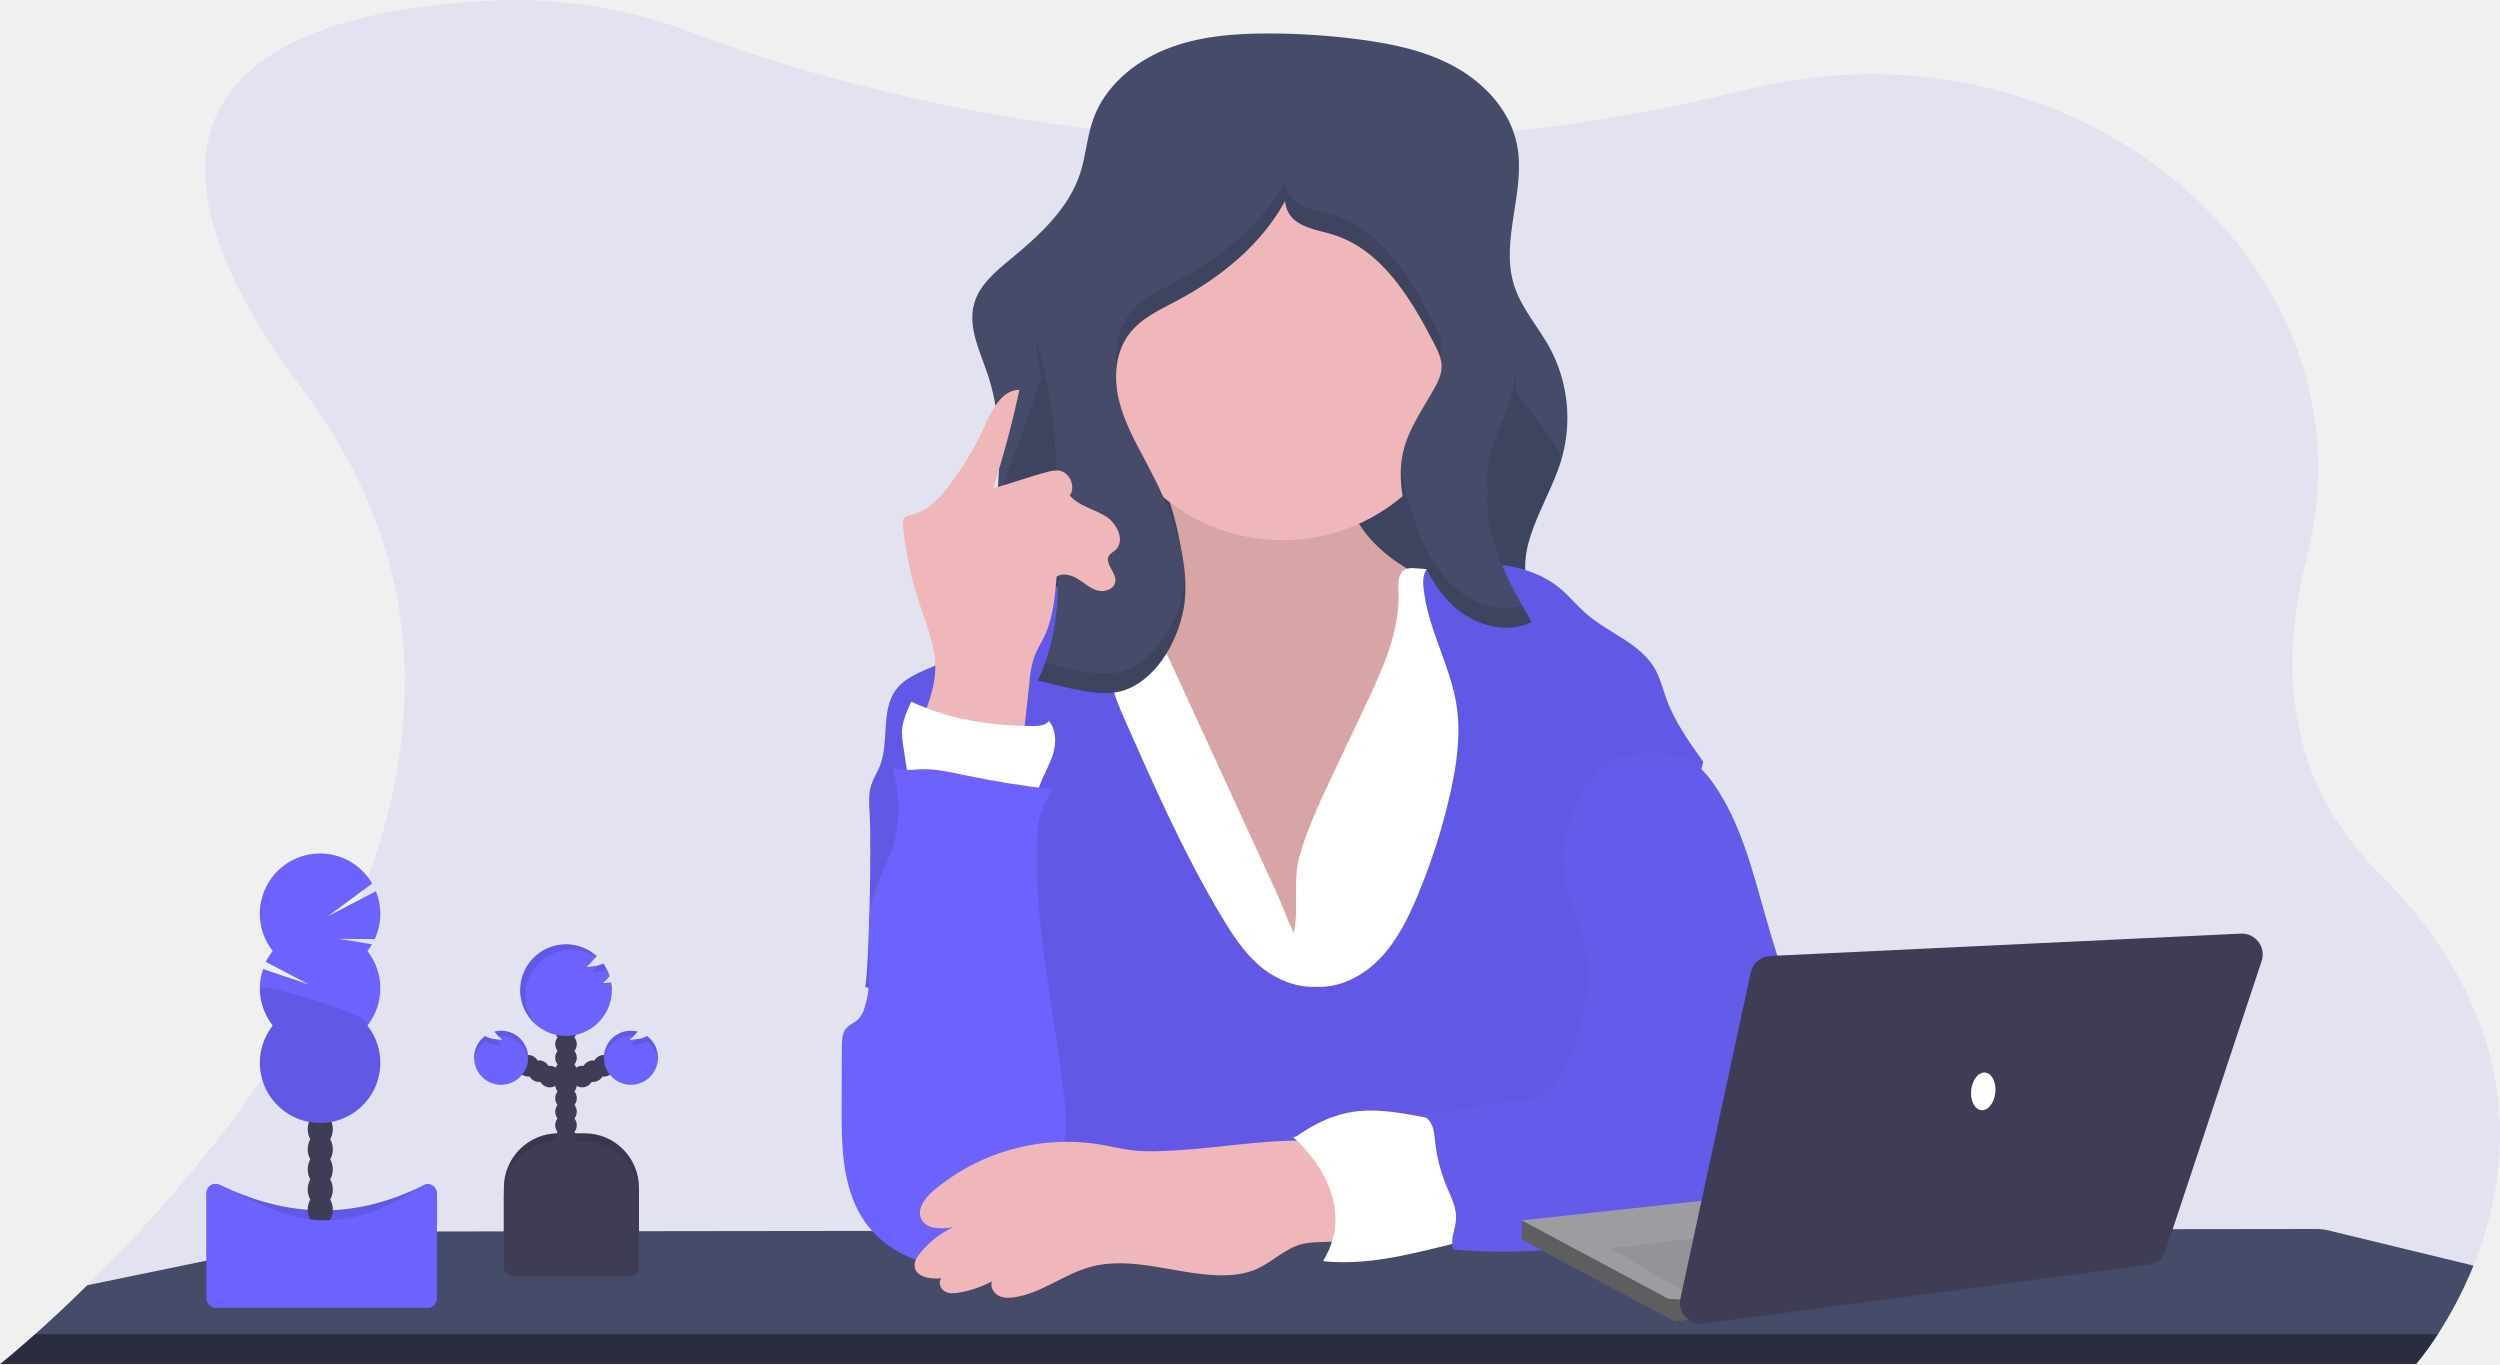
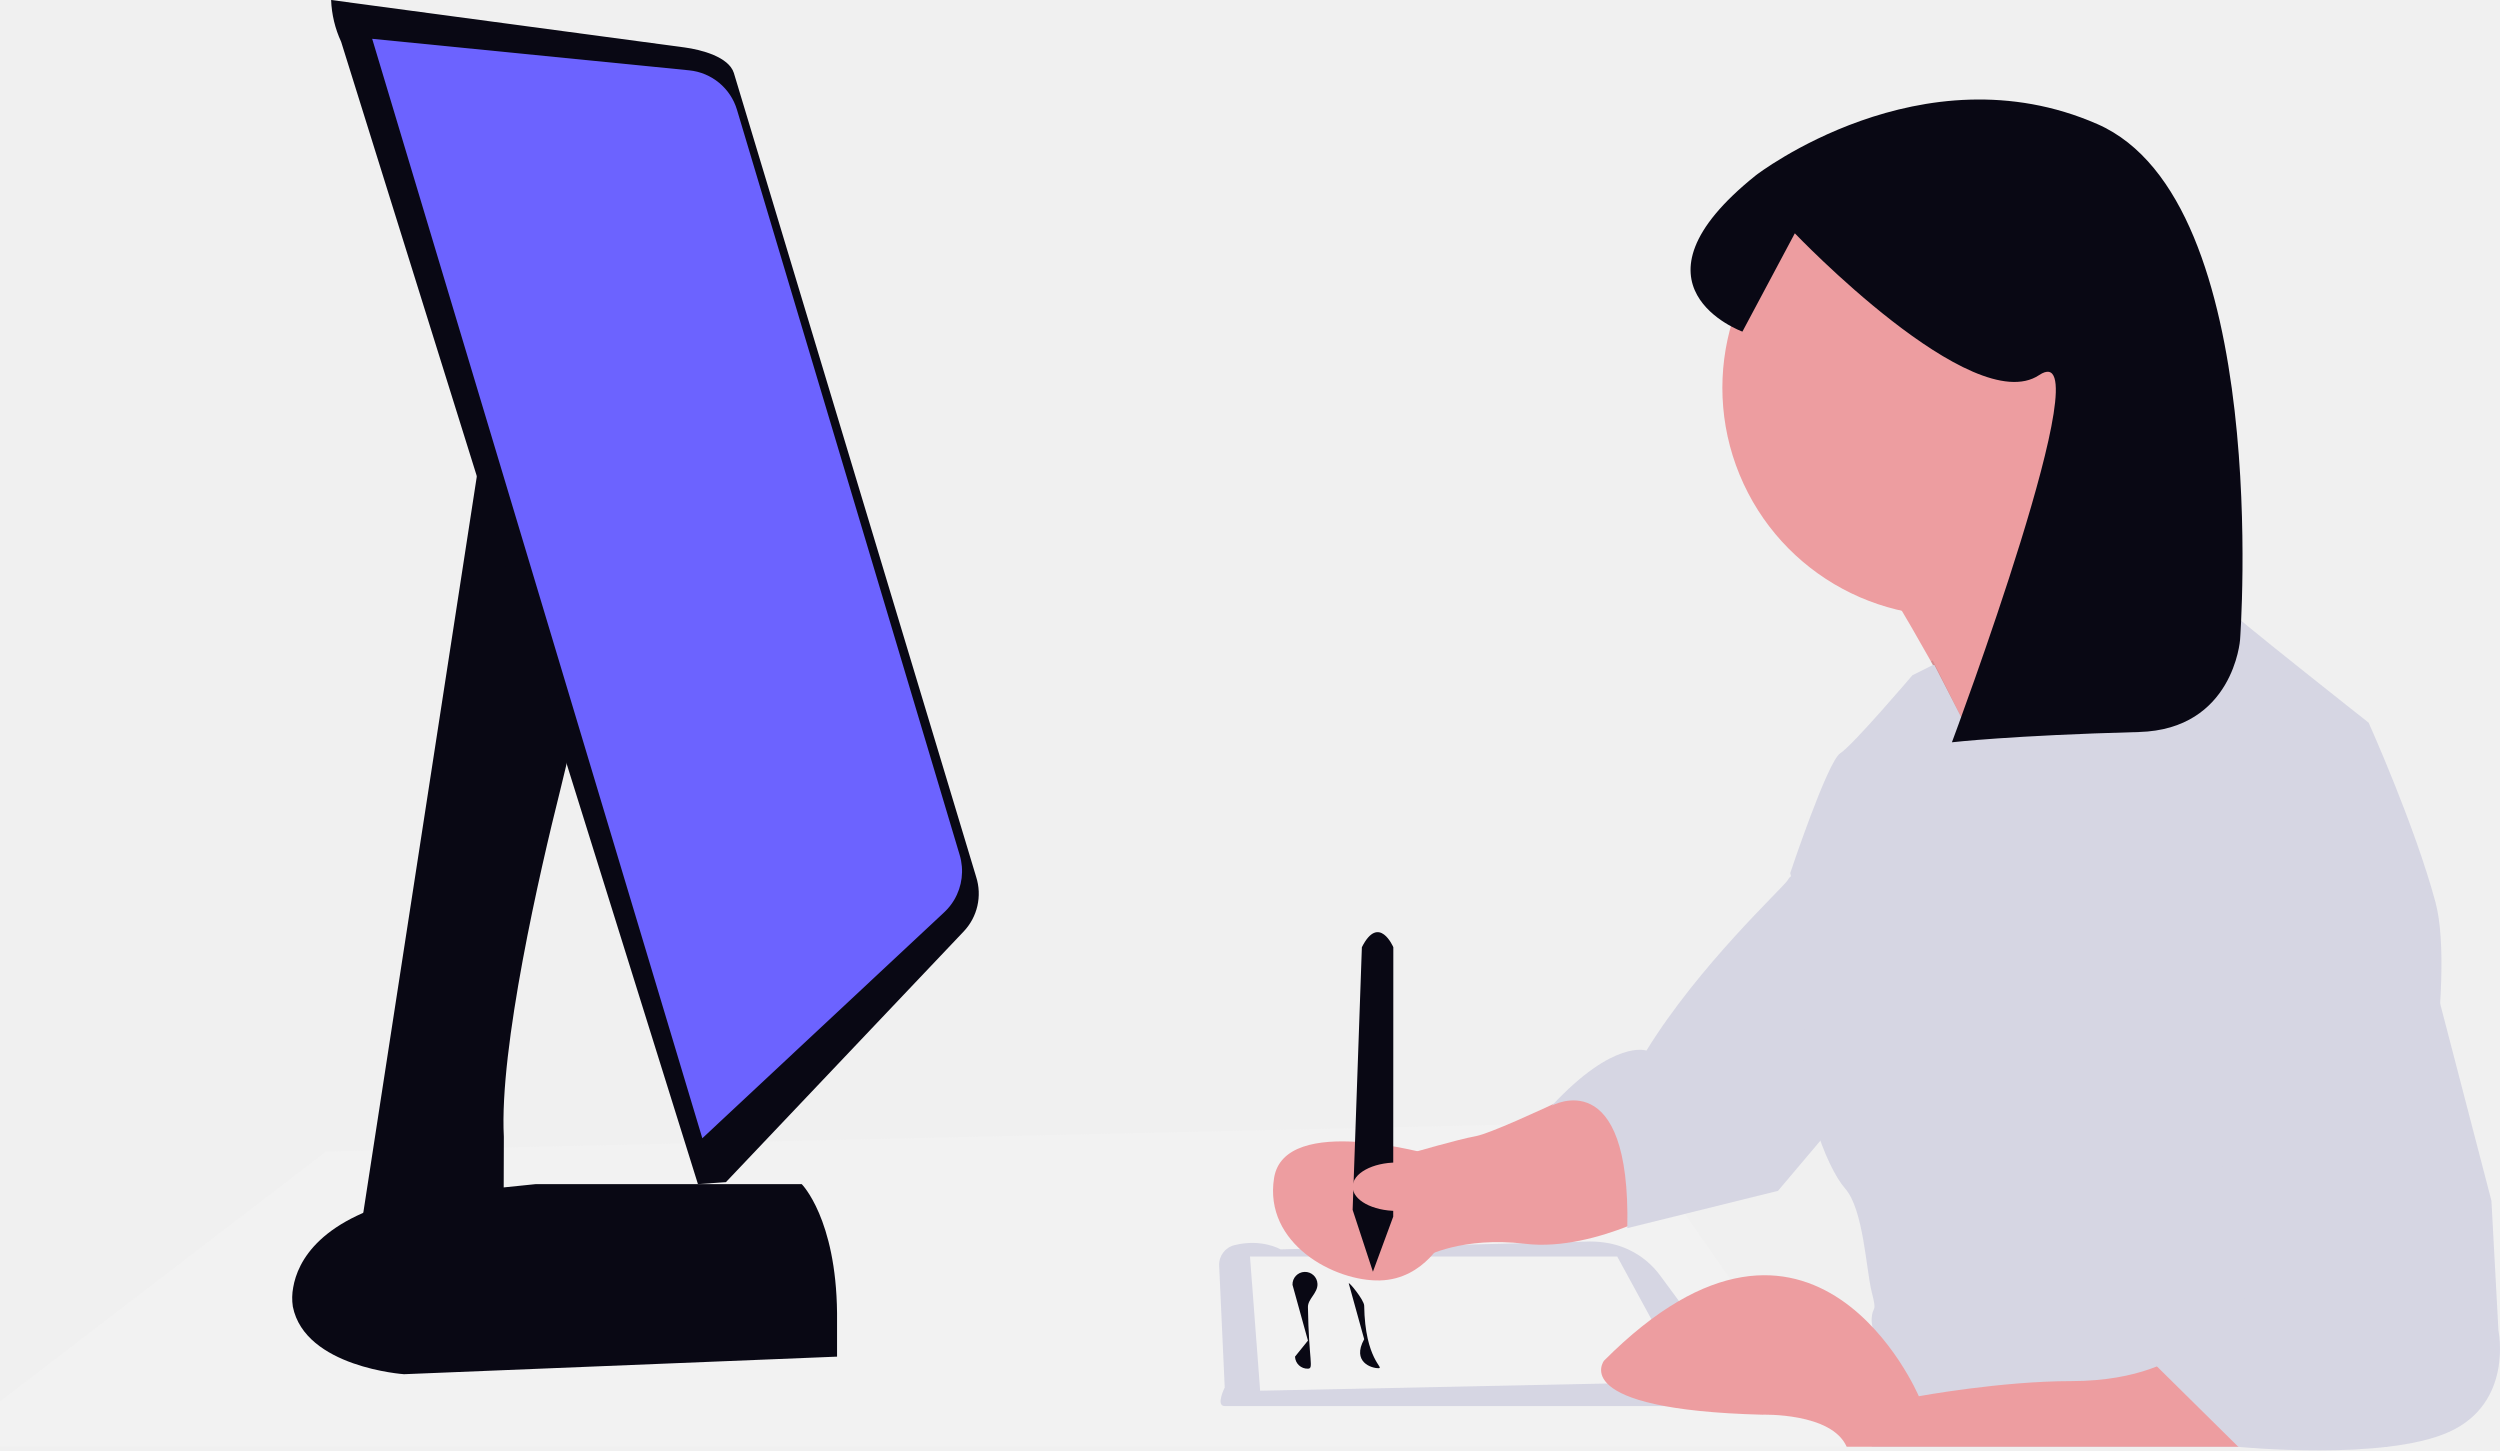
- <svg xmlns="http://www.w3.org/2000/svg" id="a02f2390-8fa7-48a9-96f1-2ec5f63ecbc1" data-name="Layer 1" width="1150" height="627.49" viewBox="0 0 1150 627.49">
-   <path d="M1162.81,718.44A188.54,188.54,0,0,1,1146.4,750a135.82,135.82,0,0,1-9.94,13.67.7.7,0,0,1-.11.12H25l.15-.12c1-.78,6.87-5.53,16-13.67,6.55-5.83,14.77-13.41,24-22.53,75.49-74.25,220.5-250,99.73-411-112.27-149.67,8.61-176.83,88.35-180a227.81,227.81,0,0,1,89.86,14.69c36.84,14,104.17,35.46,191.89,45.3,2.88.32,5.78.64,8.72.93a840.12,840.12,0,0,0,139.78,2.54h0c1.37-.08,2.75-.18,4.14-.28a830.62,830.62,0,0,0,136.72-21.15c2.91-.71,5.78-1.38,8.64-2.05,149.63-34.62,287.57,83.37,253.08,216.71-12.75,49.32-9.51,101.89,33,144.42C1188.66,607,1180.23,675.37,1162.81,718.44Z" transform="translate(-25 -136.26)" fill="#6c63ff" opacity="0.1" />
-   <path d="M1162.81,718.44A188.54,188.54,0,0,1,1146.4,750a135.82,135.82,0,0,1-9.94,13.67H25.15c1-.78,6.87-5.53,16-13.67,6.55-5.83,14.77-13.41,24-22.53l117.13-24.2a22.79,22.79,0,0,1,4.6-.47l124.87-.18h.13l61.85-.08h.14l52.2-.06,34.17,0h0l35,0,143.42-.2h.23l11.11,0,19.52,0,24.37,0h6.48L725,702h8.14l71.64-.1,22.88,0h0l11,0h0l82.75-.11,24.64,0,78.38-.11,66.16-.08a23.45,23.45,0,0,1,5.47.65Z" transform="translate(-25 -136.26)" fill="#454b69" />
-   <path d="M41.15,750H1146.4a135.82,135.82,0,0,1-9.94,13.67H25.15C26.13,762.84,32,758.09,41.15,750Z" transform="translate(-25 -136.26)" fill="none" />
-   <path d="M41.15,750H1146.4a135.82,135.82,0,0,1-9.94,13.67H25.15C26.13,762.84,32,758.09,41.15,750Z" transform="translate(-25 -136.26)" opacity="0.4" />
-   <path d="M758.22,439l-2.22.43L655.64,458.71c-29.15,5.6-58.72,11.23-88.33,9.08-21.45-1.56-41.49-7.92-62.1-13.5-11.65-3.16-24-4.42-27.95-17.46-5.45-18,3.42-44.65,5.51-62.89,2-17.9,3.18-36.25-.38-53.94a95.9,95.9,0,0,0-3.12-11.74c-3.57-10.59-9.18-21.6-6.15-32.35,2.39-8.53,9.68-14.62,16.5-20.26,13.36-11,27-23.33,32.3-39.82,2.6-8,3.09-16.61,5.89-24.55,5.31-15.1,18.65-26.39,33.49-32.37s31.16-7.25,47.17-7.25a319.6,319.6,0,0,1,42.27,2.81c15.28,2,30.7,5.29,44.13,12.87s24.75,20,27.88,35.14c4.43,21.41-7.87,44.21-1.27,65,3.32,10.51,11,19,16.33,28.62a68.17,68.17,0,0,1,5,53c-6.38,19.77-22,39.77-14,58.94,5.09,12.19,18.09,18.7,27.15,28.36Q757.17,437.7,758.22,439Z" transform="translate(-25 -136.26)" fill="#454b69" />
-   <path d="M756,436.48v2.95L655.64,458.71c-29.15,5.6-58.72,11.23-88.33,9.08-21.45-1.56-41.49-7.92-62.1-13.5-11.65-3.16-24-4.42-27.95-17.46-5.45-18,3.42-44.65,5.51-62.89,2-17.9,32.79-83.25,29.23-100.94l184,8c1.24,9.77,49.87,58.81,46.84,68.18-6.38,19.77-22,39.77-14,58.94C733.94,420.31,746.94,426.82,756,436.48Z" transform="translate(-25 -136.26)" opacity="0.1" />
-   <path d="M568,387c1.09,6.19,1.67,13-1.49,18.4-4.21,7.24-13.39,9.55-21.6,11.19l-28.5,5.7c-1.94.39-4,.83-5.45,2.16-1.71,1.53-2.29,3.95-2.54,6.23-1.15,10.32,2.5,20.49,5.83,30.32,6.73,19.91,12.38,40.24,20.89,59.45S555.33,558,572,570.84s38.73,19.68,59.14,14.66c17.78-4.37,32.36-16.92,44.93-30.23,10.37-11,20.07-23,25.1-37.27,3.47-9.8,4.6-20.24,5.69-30.58q2.53-23.78,5.06-47.56c.79-7.44,1.31-15.81-3.52-21.52-2.12-2.51-5-4.18-7.94-5.73C689.52,406.8,678,402,667.82,395s-19.21-16.64-22.3-28.6c-1.85-7.18-1.52-15-4.67-21.69-3.52-7.5-11-12.58-19-14.81s-16.44-1.93-24.68-1-40,3.31-43.41,12.6c-1.83,5,5.76,15.73,7.56,20.65A144.17,144.17,0,0,1,568,387Z" transform="translate(-25 -136.26)" fill="#efb7b9" />
-   <path d="M568,387c1.09,6.19,1.67,13-1.49,18.4-4.21,7.24-13.39,9.55-21.6,11.19l-28.5,5.7c-1.94.39-4,.83-5.45,2.16-1.71,1.53-2.29,3.95-2.54,6.23-1.15,10.32,2.5,20.49,5.83,30.32,6.73,19.91,12.38,40.24,20.89,59.45S555.33,558,572,570.84s38.73,19.68,59.14,14.66c17.78-4.37,32.36-16.92,44.93-30.23,10.37-11,20.07-23,25.1-37.27,3.47-9.8,4.6-20.24,5.69-30.58q2.53-23.78,5.06-47.56c.79-7.44,1.31-15.81-3.52-21.52-2.12-2.51-5-4.18-7.94-5.73C689.52,406.8,678,402,667.82,395s-19.21-16.64-22.3-28.6c-1.85-7.18-1.52-15-4.67-21.69-3.52-7.5-11-12.58-19-14.81s-16.44-1.93-24.68-1-40,3.31-43.41,12.6c-1.83,5,5.76,15.73,7.56,20.65A144.17,144.17,0,0,1,568,387Z" transform="translate(-25 -136.26)" opacity="0.1" />
-   <path d="M636.59,495.74l16.71-35.38c7.83-16.58,15.83-34,15-52.31-.16-3.64-.2-8.19,3-9.84a8.58,8.58,0,0,1,4.39-.56,177.59,177.59,0,0,1,51.51,10.42c3.21,1.16,6.5,2.5,8.75,5.06s3.16,6,3.93,9.3a271.54,271.54,0,0,1,5.73,33.87c3,28.22,1.51,56.69,0,85l-4.44,86.43a8.26,8.26,0,0,1-.73,3.56c-1.1,2-3.58,2.67-5.81,3.05-8.59,1.47-17.37,1.17-26.07.84-61.2-2.32-122.72-5.88-183.52,1.54q.41-13.49-.43-27c-2.41-38.89-12.49-76.83-22.39-114.51-5.77-22-11.36-46-2.07-66.73a28.59,28.59,0,0,1,5.79-8.82c3.95-3.87,9.34-5.91,14.68-7.37a93.43,93.43,0,0,1,28.29-3.2l63.05,137.27c2.88,6.28,5.25,12.89,8.12,19.09,2.58-10.71-.52-23.26,2.58-34.87C626,518.53,631.26,507,636.59,495.74Z" transform="translate(-25 -136.26)" fill="#fff" />
-   <path d="M630,590.19c11.28.71,22.24-5.07,30-13.24s12.88-18.53,17.21-29A286,286,0,0,0,692,501.84c3-13.4,5.13-27.27,3.06-40.85-2.86-18.75-13.47-35.79-15.28-54.67-.31-3.3-.11-7.16,2.54-9.15,1.64-1.23,3.8-1.4,5.84-1.52,18.86-1.12,39.58-.91,54.19,11.06,4.45,3.64,8.06,8.19,12.41,11.94,10.36,9,25,13.58,31.65,25.53,2.32,4.16,3.43,8.87,5.05,13.35,3.82,10.6,10.43,19.92,17,29.09-6.37,26.88-13.69,53.78-20.06,80.66-3.73,15.77-7.49,31.6-13.35,46.7-3.84,9.9-8.67,20-7.49,30.6.47,4.17,1.86,8.16,3.07,12.18a140,140,0,0,1,5.89,43.53l-285.34.7c13.67-19.6,17.68-43.64,16.29-67.49-.67-11.43-3.25-22.93-9-32.82-9.06-15.5-25-25.6-40.71-34.25-11-6-22.81,27.76-34.7,23.89,1.92-13.58,2.8-66,2-79.67-.26-4.48-.66-9.08.72-13.36.94-2.93,2.67-5.55,3.84-8.4,4.69-11.41.22-26,7.8-35.71,5.24-6.75,14.43-8.67,21.9-12.83,7.67-4.28,13.6-11,20.28-16.74A90.19,90.19,0,0,1,525.76,403a58.14,58.14,0,0,1,8.81,26c.51,5.81.14,11.7.95,17.48,1.11,7.83,4.35,15.18,7.56,22.42,13.37,30.19,26.79,60.47,43.73,88.82,4.79,8,10,16,16.94,22.23S620.68,590.63,630,590.19Z" transform="translate(-25 -136.26)" fill="#6c63ff" />
-   <path d="M630,590.19c11.28.71,22.24-5.07,30-13.24s12.88-18.53,17.21-29A286,286,0,0,0,692,501.84c3-13.4,5.13-27.27,3.06-40.85-2.86-18.75-13.47-35.79-15.28-54.67-.31-3.3-.11-7.16,2.54-9.15,1.64-1.23,3.8-1.4,5.84-1.52,18.86-1.12,39.58-.91,54.19,11.06,4.45,3.64,8.06,8.19,12.41,11.94,10.36,9,25,13.58,31.65,25.53,2.32,4.16,3.43,8.87,5.05,13.35,3.82,10.6,10.43,19.92,17,29.09-6.37,26.88-13.69,53.78-20.06,80.66-3.73,15.77-7.49,31.6-13.35,46.7-3.84,9.9-8.67,20-7.49,30.6.47,4.17,1.86,8.16,3.07,12.18a140,140,0,0,1,5.89,43.53l-285.34.7c13.67-19.6,17.68-43.64,16.29-67.49-.67-11.43-3.25-22.93-9-32.82-9.06-15.5-25-25.6-40.71-34.25-11-6-22.81,27.76-34.7,23.89,1.92-13.58,2.8-66,2-79.67-.26-4.48-.66-9.08.72-13.36.94-2.93,2.67-5.55,3.84-8.4,4.69-11.41.22-26,7.8-35.71,5.24-6.75,14.43-8.67,21.9-12.83,7.67-4.28,13.6-11,20.28-16.74A90.19,90.19,0,0,1,525.76,403a58.14,58.14,0,0,1,8.81,26c.51,5.81.14,11.7.95,17.48,1.11,7.83,4.35,15.18,7.56,22.42,13.37,30.19,26.79,60.47,43.73,88.82,4.79,8,10,16,16.94,22.23S620.68,590.63,630,590.19Z" transform="translate(-25 -136.26)" opacity="0.1" />
-   <circle cx="589.91" cy="162.75" r="85.72" fill="#efb7b9" />
-   <path d="M569.93,413.24c2.35-22.18-6.87-43.88-17.31-63.59-5-9.42-10.36-18.81-12.87-29.16s-1.79-22.07,4.63-30.58c5.46-7.24,14.12-11.15,22.13-15.4,22.61-12,43.28-29.64,53.22-53.23-5.62,3.06-4.16,12.19.8,16.22s11.72,4.81,17.82,6.73c22.24,7,35.58,29.18,46.28,49.9,1.75,3.38,3.53,6.95,3.51,10.76s-1.76,7.19-3.58,10.43c-5.28,9.4-11.74,18.43-14.14,28.94-2.75,12,.15,24.62,3.92,36.39,4,12.52,9.31,25.14,18.91,34.12s24.49,13.44,36.3,7.64c-11.79-20.27-24-42.92-19.4-65.9,2.22-11,8.19-21,10.73-31.94,4.84-20.87-3.22-42.34-11.13-62.26l-23.64-59.45c-3.61-9.09-7.72-18.79-16-23.94-5.6-3.47-12.38-4.37-18.94-5-21.12-1.88-43-1.26-62.66,6.6-35.82,14.31-58.28,49.59-76.1,83.81-5.34,10.25-10.61,21.14-10.39,32.7.12,6.34,1.89,12.51,3.33,18.69,5.86,25.16,6.18,51.23,6.48,77.06.23,19.82-.8,38.5-9.47,56.55,11.88,2.36,29.11,8.73,40.87,4.07C558.56,447.34,568,428.67,569.93,413.24Z" transform="translate(-25 -136.26)" fill="#454b69" />
-   <g opacity="0.1">
-     <path d="M511.78,392.36q.06-4.23,0-8.54c-.3-25.83-.62-51.9-6.48-77.06a130.05,130.05,0,0,1-3.06-14.88,38.89,38.89,0,0,0-.27,5.19c.12,6.34,1.89,12.51,3.33,18.69C511.13,340.77,511.49,366.68,511.78,392.36Z" transform="translate(-25 -136.26)" />
-     <path d="M720.88,324.57a60.51,60.51,0,0,0,1.3-17.82,55.54,55.54,0,0,1-1.3,8.82c-2.54,11-8.51,20.91-10.73,31.94a53,53,0,0,0-.8,14.78,52.45,52.45,0,0,1,.8-5.78C712.37,345.48,718.34,335.53,720.88,324.57Z" transform="translate(-25 -136.26)" />
-     <path d="M687.36,300.3a14.41,14.41,0,0,0,.78-4.41c0-3.81-1.76-7.38-3.51-10.76-10.7-20.72-24-42.88-46.28-49.9-6.1-1.92-12.85-2.7-17.82-6.73a12.68,12.68,0,0,1-4.38-8.8c-10.84,19.9-29.46,35.12-49.64,45.81-8,4.25-16.67,8.16-22.13,15.4-5.13,6.8-6.62,15.65-5.73,24.21a30.61,30.61,0,0,1,5.73-15.21c5.46-7.24,14.12-11.15,22.13-15.4,20.18-10.69,38.8-25.91,49.64-45.81a12.68,12.68,0,0,0,4.38,8.8c5,4,11.72,4.81,17.82,6.73,22.24,7,35.58,29.18,46.28,49.9A39.4,39.4,0,0,1,687.36,300.3Z" transform="translate(-25 -136.26)" />
-     <path d="M693.25,405.77c-9.6-9-14.89-21.6-18.91-34.12a98.77,98.77,0,0,1-4.8-21.71c-.93,10.27,1.62,20.78,4.8,30.71,4,12.52,9.31,25.14,18.91,34.12s24.49,13.44,36.3,7.64c-1.42-2.43-2.83-4.9-4.23-7.39C714.35,418.11,701.75,413.71,693.25,405.77Z" transform="translate(-25 -136.26)" />
-     <path d="M569.93,404.24c-1.93,15.43-11.37,34.1-26.74,40.2-10.67,4.23-25.86-.63-37.45-3.32a86.63,86.63,0,0,1-3.42,8.25c11.88,2.36,29.11,8.73,40.87,4.07,15.37-6.1,24.81-24.77,26.74-40.2a69.48,69.48,0,0,0,.22-11.62C570.09,402.49,570,403.37,569.93,404.24Z" transform="translate(-25 -136.26)" />
+ <svg xmlns="http://www.w3.org/2000/svg" width="800.001" height="464.126" viewBox="0 0 800.001 464.126" role="img" artist="Katerina Limpitsouni" source="https://undraw.co/">
+   <g transform="translate(-560 -308)">
+     <g transform="translate(301.504 -98.038)">
+       <path d="M93.83,820.941l104.326-79.952,414.371-9.429,72.338,103.779H93.83Z" transform="translate(164.666 33.556)" fill="#f2f2f2" />
+       <path d="M549.036,844.368v2.766a5.393,5.393,0,0,1-5.393,5.393H386.159c-2.982,0,0-5.955,0-5.955l-1.78-39a6.439,6.439,0,0,1,4.857-6.534c8.764-2.212,14.8,1.34,14.8,1.34l97.557-2.48a31.277,31.277,0,0,1,6.05.285,26.5,26.5,0,0,1,17.881,10.6l22.419,30.4a5.393,5.393,0,0,1,1.1,3.2Z" transform="translate(264.248 3.457)" fill="#d6d6e3" />
+       <path d="M486.88,783.55H369.36l3.248,42.928,136.124-2.84Z" transform="translate(289.136 24.59)" fill="#f2f2f2" />
+       <g transform="translate(351.998 406.038)">
+         <path d="M352.907,837.661v13.963l-138.577,5.622s-31.686-2.163-35.573-21.633a18.162,18.162,0,0,1,.116-6.131c1.4-8.2,8.433-22.523,39.436-29.141l38.175-3.922h85.12S352.6,807.422,352.907,837.661Z" transform="translate(-178.552 -417.499)" fill="#090814" />
+         <path d="M171,853.923l22.419,11.083,23.854-5.645.116-38.881c-1.515-28.377,11.568-85.178,18.035-110.917q3.737-14.923,6.536-30.078l7.334-39.506L261.233,537.32H232.821l-16.7,23.923Z" transform="translate(-149.66 -456.68)" fill="#090814" />
+         <path d="M391.742,785.07l-76.085,80.215-8.954.636L192.524,500.361A34.879,34.879,0,0,1,189.32,487l113.092,15.178c5.352.719,14.136,3.009,15.778,8.154l77.544,257.282a17.584,17.584,0,0,1-3.991,17.457Z" transform="translate(-176.864 -487)" fill="#090814" />
+         <path d="M389.987,779.231a17.6,17.6,0,0,1-3.181,3.965l-77.433,72.338L203.73,503.71,305.176,513.8a17.8,17.8,0,0,1,15.3,12.653L391.733,764.9A18.015,18.015,0,0,1,389.987,779.231Z" transform="translate(-178.134 -491.293)" fill="#6c63ff" />
+       </g>
+       <path d="M534.138,783.226a88.006,88.006,0,0,1-9.351,4.261c-8.349,3.284-21.07,7.052-32.919,5.609-19.921-2.42-31.839,4.1-31.839,4.1l-4.468-33.144s14.692-4.321,20.664-5.4c4.477-.864,20.63-8.305,28.382-11.961,2.593-1.21,4.209-2.005,4.209-2.005h14.9Z" transform="translate(254.585 10.947)" fill="#ed9da0" />
+       <path d="M596.322,673.257v72.6l-3.9,4.615-12.488,14.779-48.222,11.94c1.124-53.255-24.13-39.205-24.13-39.205,19.921-21.416,30.254-17.615,30.254-17.615,16.766-27.267,43.411-51.821,45.123-54.439C584.326,663.819,585.329,661.9,596.322,673.257Z" transform="translate(247.523 21.856)" fill="#d6d6e3" />
+       <path d="M733.186,562.706S725.891,573.2,715.9,586.568c-23.248,31.113-61.068,77.783-55.312,43.921.19-1.106.337-2.213.467-3.327-1.417.951-4.667.121-8.21-1.564l-.242-.112a42.251,42.251,0,0,1-5.047-2.921c-.182-.112-.354-.233-.527-.354-3.932-2.74-7.078-5.946-6.914-8.158,2.792-48.606,14.1-25.426,17.285-20.033a3.511,3.511,0,0,0,.726,1.011q-.207-.57-.467-1.193A237.181,237.181,0,0,0,646.3,571.452v-.086l-.648-1.158c-4.045-7.216-8.426-14.761-12.367-21.382l-1.063-1.78C626,536.605,646.3,527.488,646.3,527.488s3.129-24.528,26.956-40.24c19.878-13.128,36.713-19.186,31.329,2.835-3.457,14.156-2.446,26.265.743,36.3.112.372.233.743.363,1.106a58.6,58.6,0,0,0,2.213,5.626,63.9,63.9,0,0,0,3.872,7.346A71.206,71.206,0,0,0,733.186,562.706Z" transform="translate(230.764 47.494)" fill="#ed9da0" />
+       <path d="M716.7,464.915a73.047,73.047,0,1,1-21.393-51.98,73.375,73.375,0,0,1,21.393,51.98Z" transform="translate(239.057 65.543)" fill="#ed9da0" />
+       <path d="M659.9,608.667c-2.333-5.73-6.914-14.433-12.039-23.629l.648-.328,11.857,23.663a2.524,2.524,0,0,0-.467.294Z" transform="translate(228.48 32.663)" opacity="0.1" />
+       <path d="M802.319,655.883c6.6,24.6-6.154,91.526-6.154,91.526l-9.31,82.674H621.9s2.973-24.2,2.973-27.933-3.345-9.308-2.973-13.4,1.8-1.124,0-8.193-2.593-26.446-8.53-33.144-15.669-31.295-12.7-52.114-4.848-48.787-4.848-48.787,11.918-35.754,16.015-38.364,23.076-24.951,23.076-24.951l6.516-3.258h.536l11.629,22.649s16.005-5.9,15.625-8l2.693-8.375,34.9-35.7h.043l.683-.458h-.069c-.311,0-1.21-.553-2.93-4.6-.441-1.028-.933-2.273-1.478-3.811,0,0,14.226-5.713,19.3-1.53a4.522,4.522,0,0,1,.864.916,3.619,3.619,0,0,1,.372.614c3.353,6.914,4.84,12.1,8.193,16.576a14.406,14.406,0,0,0,1.175,1.357c4.053,4.243,47.942,38.782,47.942,38.782S795.716,631.286,802.319,655.883Z" transform="translate(235.548 38.925)" fill="#d6d6e3" />
+       <path d="M455.381,767.181s-47.37-13.707-50.723,7.337,19.368,33.144,33.887,32.772S459.4,793.134,459.4,793.134Z" transform="translate(261.54 8.488)" fill="#ed9da0" />
+       <path d="M709.4,838.6s-10.613,7.631-33.144,7.631-48.787,4.84-48.787,4.84S593.954,772.12,526.733,839.7c0,0-12.1,15.643,50.645,17.285,0,0,22.159-.743,27,10.241H729.694L746.832,854.4Z" transform="translate(245.05 1.761)" fill="#ed9da0" />
+       <path d="M449.183,729.508s-4.605-10.833-10.066,0l-2.957,84.051,6.493,19.792,6.493-17.615Z" transform="translate(255.179 -20.364)" fill="#090814" />
+       <path d="M740.037,541.056c-6.5,2.212-13.629,7.4-15.729,9.023-.389,0-1.729-.864-4.408-8.409C719.891,541.669,735.975,535.213,740.037,541.056Z" transform="translate(218.701 38.921)" opacity="0.1" />
+       <path d="M758.618,608.662s-43.947,34.077-36.869,69.46,29.041,63.408,36.869,92.318-5.557,23.319-32.746,39.144l30.353,29.981s46.5,4.586,67.308-4.726,15.911-32.523,15.911-32.523L837.2,760.788,808.52,650.553S809.263,603.261,758.618,608.662Z" transform="translate(218.553 29.47)" fill="#d6d6e3" />
+       <ellipse cx="14.174" cy="7.744" rx="14.174" ry="7.744" transform="translate(691.339 778.045)" fill="#ed9da0" />
+       <path d="M880.222,205.057s-2.137,28.642-32.372,29.451c-40.888,1.093-59.83,3.289-59.83,3.289S837.238,106.09,815.92,120.3s-78.168-45.377-78.168-45.377l-16.774,31.46S680.9,91.875,725.316,56.339c0,0,52.992-40.969,109.249-16.367S880.222,205.057,880.222,205.057Z" transform="translate(95.091 405.774)" fill="#090814" />
+       <path d="M4,0A4,4,0,0,1,8,4c0,2.949-3.259,4.66-3.312,7.3C4.341,28.685,5.951,31,4,31a4,4,0,0,1-4-4l4.314-4.982L0,4A4,4,0,0,1,4,0Z" transform="matrix(0.999, -0.035, 0.035, 0.999, 671.958, 813.187)" fill="#090814" />
+       <path d="M4.688,11.3c-.347,17.389,5.875,20.166,3.924,20.166-2.209,0-8.612-2.253-4.3-9.444L0,4C0,3.315,4.725,9.477,4.688,11.3Z" transform="matrix(0.999, -0.035, 0.035, 0.999, 689.957, 812.726)" fill="#090814" />
+     </g>
  </g>
-   <path d="M691.1,652.18c-15.45-2.45-31.13-7.18-46.45-4-8.88,1.84-17,6.26-24.38,11.6,4.06,3.25,8.8,6.15,11.38,10.67a42,42,0,0,1,3.58,9.87c1.62,6,3.25,12.12,3.5,18.36s-1,12.74-4.72,17.77c19.48,1.92,38.36-2.88,57.36-7.57a15.71,15.71,0,0,0,6.07-2.45c3-2.36,3.88-6.56,3.9-10.39,0-6.84-1.92-13.51-3.87-20.07C695.15,668.1,693.43,660,691.1,652.18Z" transform="translate(-25 -136.26)" fill="#fff" />
-   <path d="M795.42,483.51c7.67,1,13.62,7.19,18,13.55,12.29,17.7,17.59,39.16,23.49,59.89q11,38.67,25.87,76.12a114.56,114.56,0,0,0,7.76,16.7c2.47,4.13,5.47,8.1,6.56,12.79,2.64,11.34-6.71,22-16.46,28.32A65.14,65.14,0,0,1,843.79,699c-5.82,1.74-11.89,2.4-17.92,3.06l-55.51,6c-25.55,2.78-51.33,5.56-76.89,2.88-1.61-5.6,1.55-9.56,1.32-15.39-.16-4.17-2-8.05-3.64-11.89a76,76,0,0,1-5.93-21.51c-.29-2.73-.39-5.53-1.43-8.07s-3.27-4.82-6-5c15-1.49,26.39-4.32,41.39-5.82,5.57-.56,11.36-1.19,16.11-4.15,5.89-3.67,9.19-10.29,11.81-16.71,6.49-15.9,10.67-33.42,7.26-50.26-2.8-13.81-10.61-26.67-10.57-40.76,0-8.39,2.86-16.52,6.24-24.2,3.58-8.12,8.25-16.42,16.11-20.54S786.55,482.31,795.42,483.51Z" transform="translate(-25 -136.26)" fill="#6c63ff" />
-   <path d="M795.42,483.51c7.67,1,13.62,7.19,18,13.55,12.29,17.7,17.59,39.16,23.49,59.89q11,38.67,25.87,76.12a114.56,114.56,0,0,0,7.76,16.7c2.47,4.13,5.47,8.1,6.56,12.79,2.64,11.34-6.71,22-16.46,28.32A65.14,65.14,0,0,1,843.79,699c-5.82,1.74-11.89,2.4-17.92,3.06l-55.51,6c-25.55,2.78-51.33,5.56-76.89,2.88-1.61-5.6,1.55-9.56,1.32-15.39-.16-4.17-2-8.05-3.64-11.89a76,76,0,0,1-5.93-21.51c-.29-2.73-.39-5.53-1.43-8.07s-3.27-4.82-6-5c15-1.49,26.39-4.32,41.39-5.82,5.57-.56,11.36-1.19,16.11-4.15,5.89-3.67,9.19-10.29,11.81-16.71,6.49-15.9,10.67-33.42,7.26-50.26-2.8-13.81-10.61-26.67-10.57-40.76,0-8.39,2.86-16.52,6.24-24.2,3.58-8.12,8.25-16.42,16.11-20.54S786.55,482.31,795.42,483.51Z" transform="translate(-25 -136.26)" opacity="0.08" />
-   <path d="M447.81,470.52c3.63-8.62,7.32-17.52,7.42-26.87.11-10.11-4-19.71-7.14-29.31a169.49,169.49,0,0,1-7.71-36.19,5,5,0,0,1,.5-3.47c.83-1.17,2.43-1.41,3.84-1.72,6.92-1.58,12.15-7.17,16.47-12.8A140.34,140.34,0,0,0,478.05,332c3.31-7.37,7.79-16.36,15.87-16.43a458.36,458.36,0,0,1-12.08,45.25c8.45-2.16,16.48-5.3,24.93-7.46a14.93,14.93,0,0,1,5.12-.68c5.06.53,8.16,7.38,5.22,11.53,4.13,4.84,11,6.14,16.4,9.46s9.28,11.54,4.48,15.71c-.94.81-2.13,1.38-2.81,2.42-2.32,3.58,3.36,7.69,2.89,11.93-.38,3.47-4.83,5.09-8.2,4.17s-6-3.44-9-5.29-6.92-3-9.83-1.08c-.78,9.41-1.62,19-5.69,27.57-1.49,3.13-3.4,6.06-4.6,9.31a45.88,45.88,0,0,0-2.12,10.93L495,482.53C477.68,486,462.15,480.81,447.81,470.52Z" transform="translate(-25 -136.26)" fill="#efb7b9" />
-   <path d="M443.58,500.27l-3.19-21.59a35.1,35.1,0,0,1-.51-5.32c0-5,2.2-9.77,4.33-14.32,17.65,8.24,36.73,11.17,56.2,11.18,2.57,0,5.5-.24,7.1-2.25,3.31,3.81,3.41,9.94,2,14.78s-4.12,9.2-5.92,13.92c-.91,2.39-1.65,5-3.39,6.84-2.7,2.91-7.08,3.41-11.06,3.39a70.71,70.71,0,0,1-12.48-1.19C466,503.73,454.24,498.36,443.58,500.27Z" transform="translate(-25 -136.26)" fill="#fff" />
-   <path d="M509.41,499.39q-20.55-2.34-40.83-6.6c-6.63-1.39-13.32-2.94-20.08-2.67-4.4.18-9.13,1.06-13-1.12,3.77,12.83,4,26.35-.51,38.94-2.67,7.5-6.74,14.49-8.7,22.21-4.08,16.15,1.52,33.76-3.58,49.62a12.56,12.56,0,0,1-3.08,5.52c-1.56,1.43-3.69,2.17-5.13,3.72-2.12,2.28-2.25,5.71-2.26,8.82l-.09,27.55c-.06,17.54.17,36.14,9.43,51,10.56,17,32.79,25.81,52.14,20.64a38.76,38.76,0,0,0,14.16-6.93c6.72-5.34,11-13.06,15.19-20.58,5-9,10-18.2,11.61-28.33,1.14-7.17.5-14.49-.32-21.7-4.52-40-14.33-79.66-12.22-119.81A36.31,36.31,0,0,1,509.41,499.39Z" transform="translate(-25 -136.26)" fill="#6c63ff" />
-   <path d="M566.67,665.39c-6.95.4-13.95.8-20.87,0-5-.6-9.88-1.83-14.84-2.67A95.11,95.11,0,0,0,454.37,684c-3.84,3.28-7.72,8.31-5.6,12.9,2.28,4.94,9.25,4.8,14.62,3.88a44,44,0,0,0-15,11.73c-1.5,1.83-2.92,4-2.63,6.37.61,4.95,7.33,5.85,12.3,5.42-1.62,1.74-.53,4.82,1.53,6s4.62.94,6.95.51a51.52,51.52,0,0,0,14.76-5.11c-.94,2.45.69,5.32,3,6.54s5.12,1.13,7.71.71c12.22-2,22.42-10.5,34.34-13.84,19.06-5.33,39,3.17,58.81,3.77,6.2.19,12.56-.44,18.21-3,6.93-3.15,12.52-9.06,19.84-11.16,8.13-2.32,17.46.35,24.9-3.66,5.41-2.91.53-25.34-.85-29.66-2.53-7.9-5.07-13.14-13.5-13.94C612.43,659.37,588.16,664.15,566.67,665.39Z" transform="translate(-25 -136.26)" fill="#efb7b9" />
-   <path d="M619.88,659.27s32.29,27.33,13.66,57.15l36-12.43V677.9c0-1.24-13.67-19.87-13.67-19.87l-16.15-2.49Z" transform="translate(-25 -136.26)" fill="#fff" />
-   <path d="M256.79,521.32h12.11a25,25,0,0,1,25,25v37.11a0,0,0,0,1,0,0H231.79a0,0,0,0,1,0,0V546.32A25,25,0,0,1,256.79,521.32Z" fill="#3f3d56" />
-   <path d="M256.79,521.32h12.11a25,25,0,0,1,25,25v37.11a0,0,0,0,1,0,0H231.79a0,0,0,0,1,0,0V546.32A25,25,0,0,1,256.79,521.32Z" opacity="0.1" />
-   <circle cx="260.36" cy="530.01" r="4.97" fill="#3f3d56" />
-   <circle cx="260.36" cy="523.8" r="4.97" fill="#3f3d56" />
-   <circle cx="260.36" cy="517.59" r="4.97" fill="#3f3d56" />
-   <circle cx="260.36" cy="511.38" r="4.97" fill="#3f3d56" />
-   <circle cx="260.36" cy="505.17" r="4.97" fill="#3f3d56" />
-   <circle cx="260.36" cy="498.96" r="4.97" fill="#3f3d56" />
-   <circle cx="260.36" cy="492.74" r="4.97" fill="#3f3d56" />
-   <circle cx="267.82" cy="495.23" r="4.97" fill="#3f3d56" />
-   <circle cx="272.79" cy="492.74" r="4.97" fill="#3f3d56" />
-   <circle cx="277.76" cy="490.26" r="4.97" fill="#3f3d56" />
-   <circle cx="260.36" cy="486.53" r="4.97" fill="#3f3d56" />
-   <circle cx="260.36" cy="480.32" r="4.97" fill="#3f3d56" />
-   <circle cx="260.36" cy="474.11" r="4.97" fill="#3f3d56" />
-   <circle cx="260.36" cy="467.9" r="4.97" fill="#3f3d56" />
-   <path d="M306,588.13q-1.86.27-3.72.39a28.56,28.56,0,0,0,3.2-3.28,21,21,0,0,0-3-5.83,10.22,10.22,0,0,1-4,1.26c-1.23.18-2.47.31-3.71.4,1.63-1.33,3.15-3.33,4.75-5a21.1,21.1,0,1,0,6.93,15.61,20.68,20.68,0,0,0-.32-3.63Z" transform="translate(-25 -136.26)" fill="#6c63ff" />
-   <path d="M322.57,612.82a9.64,9.64,0,0,1-4.18,1.39c-1.23.18-2.47.32-3.71.4a36.4,36.4,0,0,0,3.68-3.82,12.44,12.44,0,1,0,4.21,2Z" transform="translate(-25 -136.26)" fill="#6c63ff" />
-   <circle cx="252.91" cy="495.23" r="4.97" fill="#3f3d56" />
-   <circle cx="247.94" cy="492.74" r="4.97" fill="#3f3d56" />
-   <circle cx="242.97" cy="490.26" r="4.97" fill="#3f3d56" />
-   <path d="M248.16,612.82a9.64,9.64,0,0,0,4.18,1.39c1.23.18,2.47.32,3.71.4a35.42,35.42,0,0,1-3.68-3.82,12.44,12.44,0,1,1-4.21,2Z" transform="translate(-25 -136.26)" fill="#6c63ff" />
-   <path d="M256.79,525h12.11a25,25,0,0,1,25,25v32.87a4.24,4.24,0,0,1-4.24,4.24H236a4.24,4.24,0,0,1-4.24-4.24V550A25,25,0,0,1,256.79,525Z" fill="#3f3d56" />
-   <g opacity="0.1">
-     <path d="M306.34,589.49a18.83,18.83,0,0,1-1.6,1.52c.57,0,1.13-.09,1.7-.15C306.42,590.4,306.39,589.94,306.34,589.49Z" transform="translate(-25 -136.26)" />
-     <path d="M297.28,583.55c1.25-.08,2.48-.21,3.72-.39a12,12,0,0,0,3.23-.88,21.92,21.92,0,0,0-1.74-2.87,7.52,7.52,0,0,1-2,.85A28.79,28.79,0,0,1,297.28,583.55Z" transform="translate(-25 -136.26)" />
-     <path d="M266.73,594.22a21.08,21.08,0,0,1,32.5-17.76l.32-.34a21.1,21.1,0,1,0-27.82,31.73A21,21,0,0,1,266.73,594.22Z" transform="translate(-25 -136.26)" />
-   </g>
-   <g opacity="0.1">
-     <path d="M314.68,617.09c1.24-.08,2.48-.21,3.71-.39a9.65,9.65,0,0,0,4.18-1.4,12.43,12.43,0,0,1,5,8.8,11.38,11.38,0,0,0,.07-1.31,12.38,12.38,0,0,0-5-10,9.64,9.64,0,0,1-4.18,1.39l-1,.13A25.37,25.37,0,0,1,314.68,617.09Z" transform="translate(-25 -136.26)" />
-     <path d="M315.18,612.85a10.19,10.19,0,0,1,1.24.09c.65-.69,1.29-1.43,1.94-2.15a12.4,12.4,0,0,0-15.6,12c0,.42,0,.83.06,1.24A12.42,12.42,0,0,1,315.18,612.85Z" transform="translate(-25 -136.26)" />
-   </g>
-   <g opacity="0.1">
-     <path d="M256.05,617.09c-1.24-.08-2.48-.21-3.71-.39a9.65,9.65,0,0,1-4.18-1.4,12.43,12.43,0,0,0-5,8.8,11.38,11.38,0,0,1-.07-1.31,12.38,12.38,0,0,1,5-10,9.64,9.64,0,0,0,4.18,1.39l1,.13A23.67,23.67,0,0,0,256.05,617.09Z" transform="translate(-25 -136.26)" />
-     <path d="M255.55,612.85a10.51,10.51,0,0,0-1.25.09c-.64-.69-1.28-1.43-1.93-2.15a12.4,12.4,0,0,1,15.6,12c0,.42,0,.83-.06,1.24A12.42,12.42,0,0,0,255.55,612.85Z" transform="translate(-25 -136.26)" />
-   </g>
-   <path d="M221.85,735.39h-97.7a4.15,4.15,0,0,1-4.15-4.15V685a4.15,4.15,0,0,1,5.93-3.75c28.07,13.32,58.31,17.89,94,.21a4.16,4.16,0,0,1,6,3.71v46A4.15,4.15,0,0,1,221.85,735.39Z" transform="translate(-25 -136.26)" fill="#6c63ff" />
-   <path d="M221.85,735.39h-97.7a4.15,4.15,0,0,1-4.15-4.15V685a4.15,4.15,0,0,1,5.93-3.75c28.07,13.32,58.31,17.89,94,.21a4.16,4.16,0,0,1,6,3.71v46A4.15,4.15,0,0,1,221.85,735.39Z" transform="translate(-25 -136.26)" opacity="0.1" />
-   <ellipse cx="147.32" cy="556.41" rx="5.78" ry="7.57" fill="#3f3d56" />
-   <ellipse cx="147.32" cy="547.16" rx="5.78" ry="7.57" fill="#3f3d56" />
-   <ellipse cx="147.32" cy="537.9" rx="5.78" ry="7.57" fill="#3f3d56" />
-   <ellipse cx="147.32" cy="528.65" rx="5.78" ry="7.57" fill="#3f3d56" />
-   <ellipse cx="147.32" cy="519.39" rx="5.78" ry="7.57" fill="#3f3d56" />
-   <ellipse cx="147.32" cy="510.13" rx="5.78" ry="7.57" fill="#3f3d56" />
-   <ellipse cx="147.32" cy="500.88" rx="5.78" ry="7.57" fill="#3f3d56" />
-   <path d="M194,573.8a29.42,29.42,0,0,0,2.15-3.17l-15.2-2.5,16.44.12a27.71,27.71,0,0,0,.53-22l-22.05,11.44,20.34-15a27.71,27.71,0,1,0-45.77,31,27.1,27.1,0,0,0-3.16,5.05L167,589.1,146,582a27.74,27.74,0,0,0,4.47,26,27.71,27.71,0,1,0,43.56,0,27.71,27.71,0,0,0,0-34.26Z" transform="translate(-25 -136.26)" fill="#6c63ff" />
-   <path d="M144.49,590.93a27.59,27.59,0,0,0,5.93,17.13,27.71,27.71,0,1,0,43.56,0C197.69,603.35,144.49,587.82,144.49,590.93Z" transform="translate(-25 -136.26)" opacity="0.1" />
-   <path d="M221.85,737.84h-97.7a4.15,4.15,0,0,1-4.15-4.15V685a4.15,4.15,0,0,1,5.93-3.75c28.07,13.32,50.33,28.85,94,.21,2.59-1.7,6,.62,6,3.71v48.5A4.15,4.15,0,0,1,221.85,737.84Z" transform="translate(-25 -136.26)" fill="#6c63ff" />
-   <polygon points="921.83 587.81 777.69 606.88 770.48 607.83 700.01 570.19 700.01 561.38 920.23 537.36 921.83 587.81" fill="#9c9ca1" />
-   <polygon points="740.85 574.19 897 555.78 895.4 584.61 773.77 593.53 740.85 574.19" fill="#939498" />
-   <path d="M802.69,733.67v9.46l-7.21,1L725,706.45v-8.81l67.27,36S801.09,734.47,802.69,733.67Z" transform="translate(-25 -136.26)" opacity="0.4" />
-   <path d="M830.36,583.52,798,733.57a9.58,9.58,0,0,0,10.62,11.53L1013.35,718a9.58,9.58,0,0,0,7.84-6.48l44.17-133.2a9.6,9.6,0,0,0-9.56-12.6L839.28,576A9.6,9.6,0,0,0,830.36,583.52Z" transform="translate(-25 -136.26)" fill="#3f3d56" />
-   <ellipse cx="937.28" cy="638.27" rx="8.7" ry="5.59" transform="translate(179.55 1367.46) rotate(-84)" fill="#fff" />
</svg>
